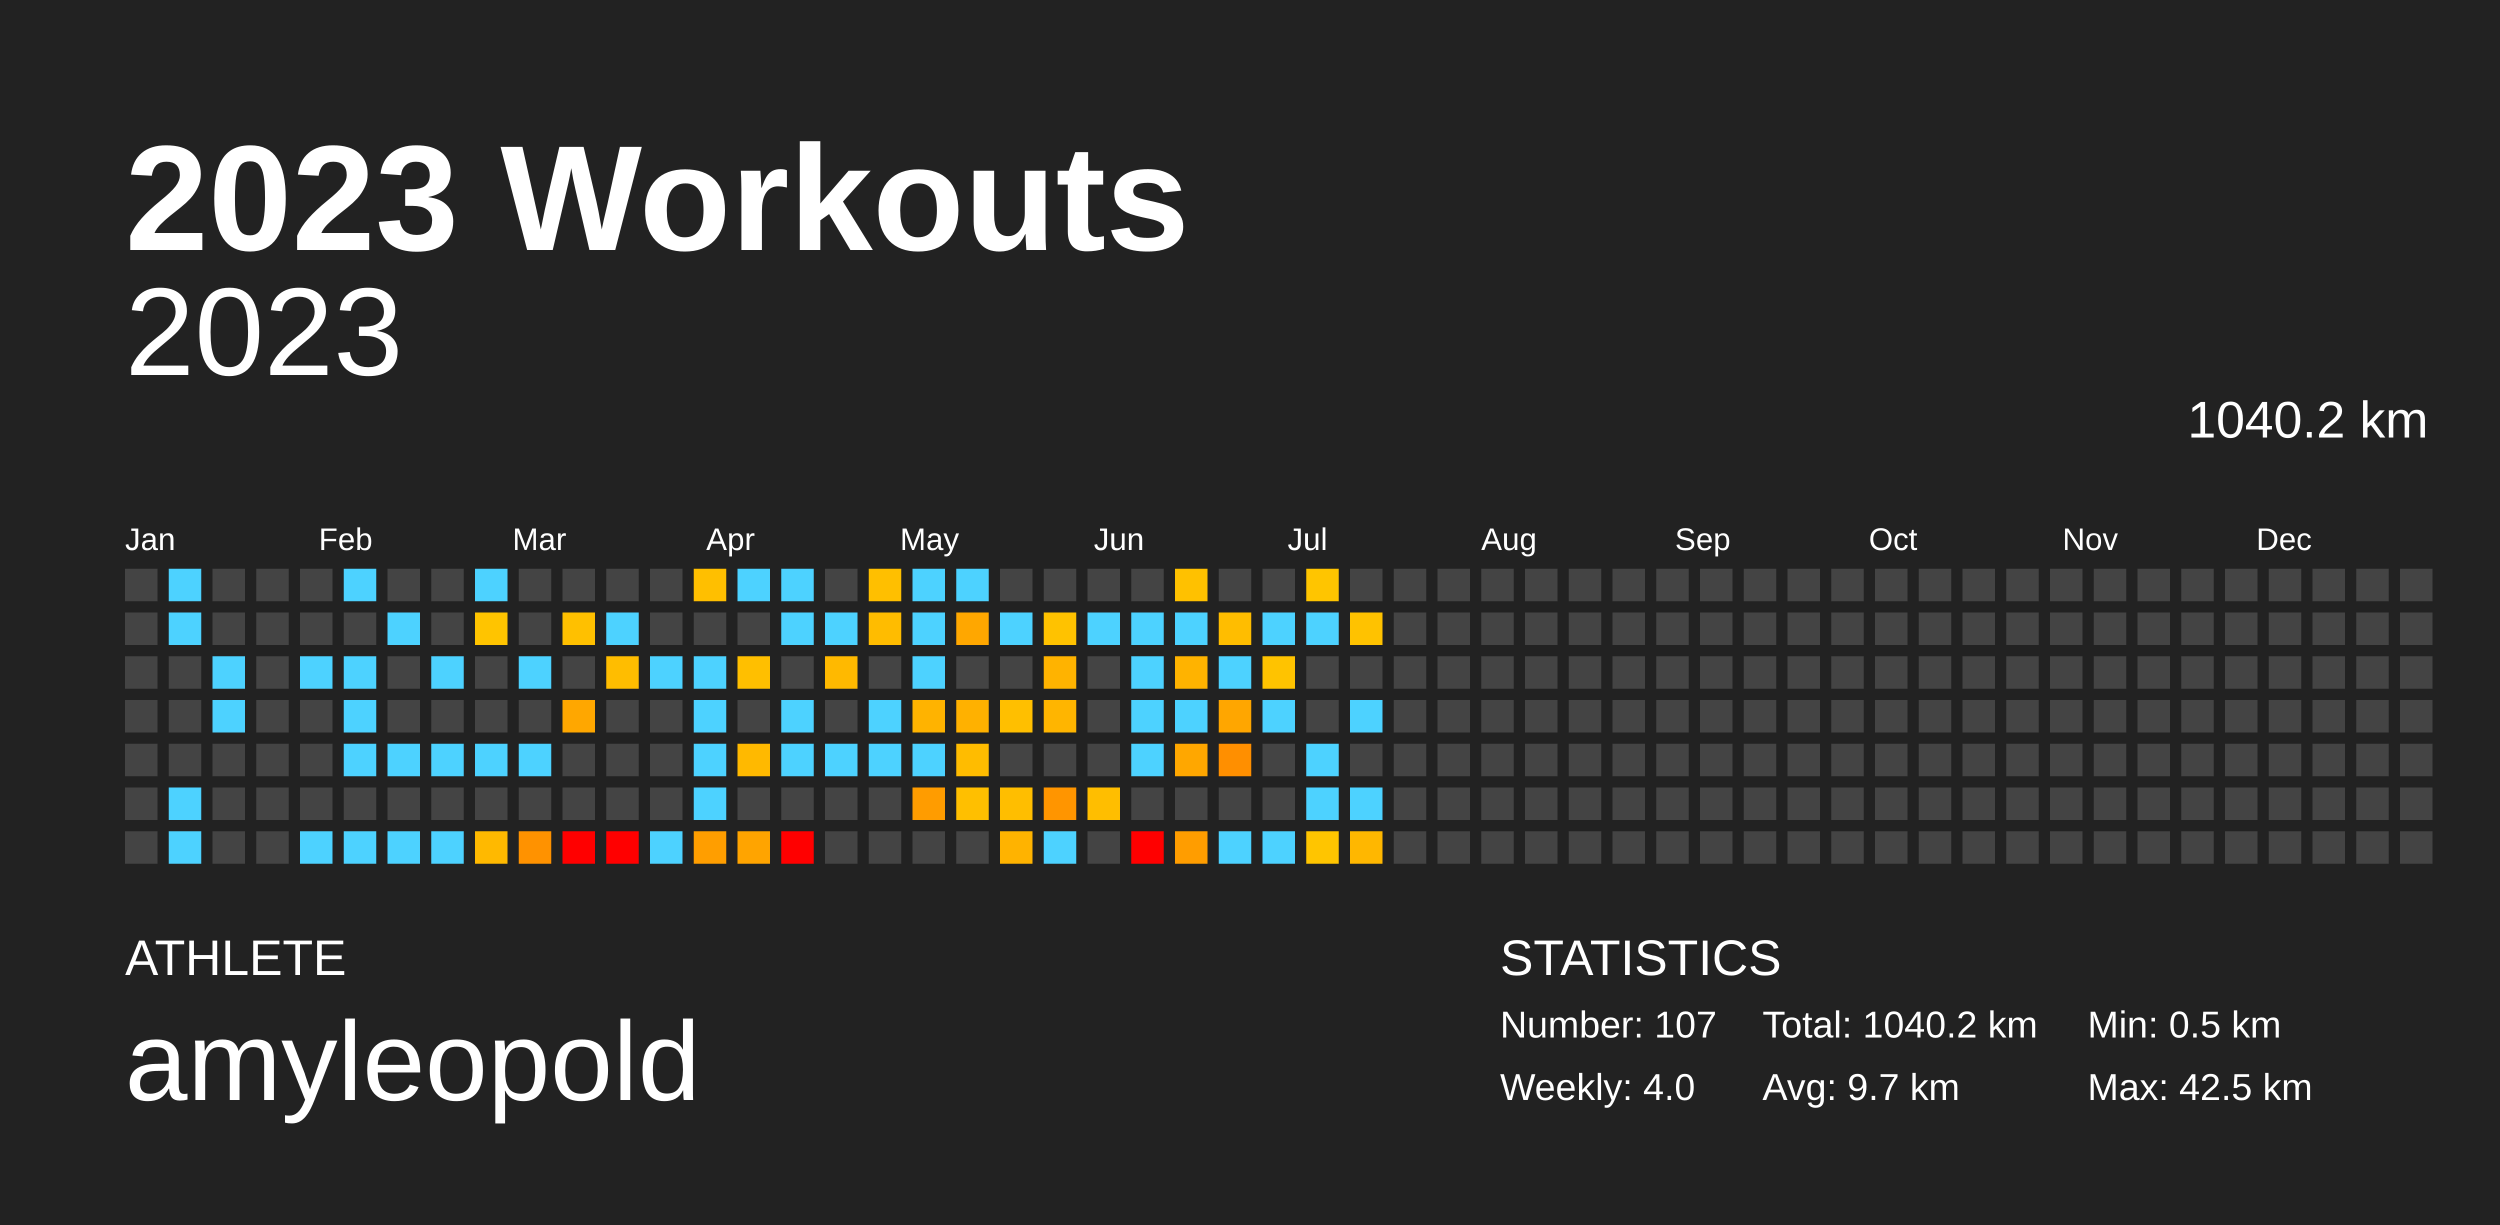
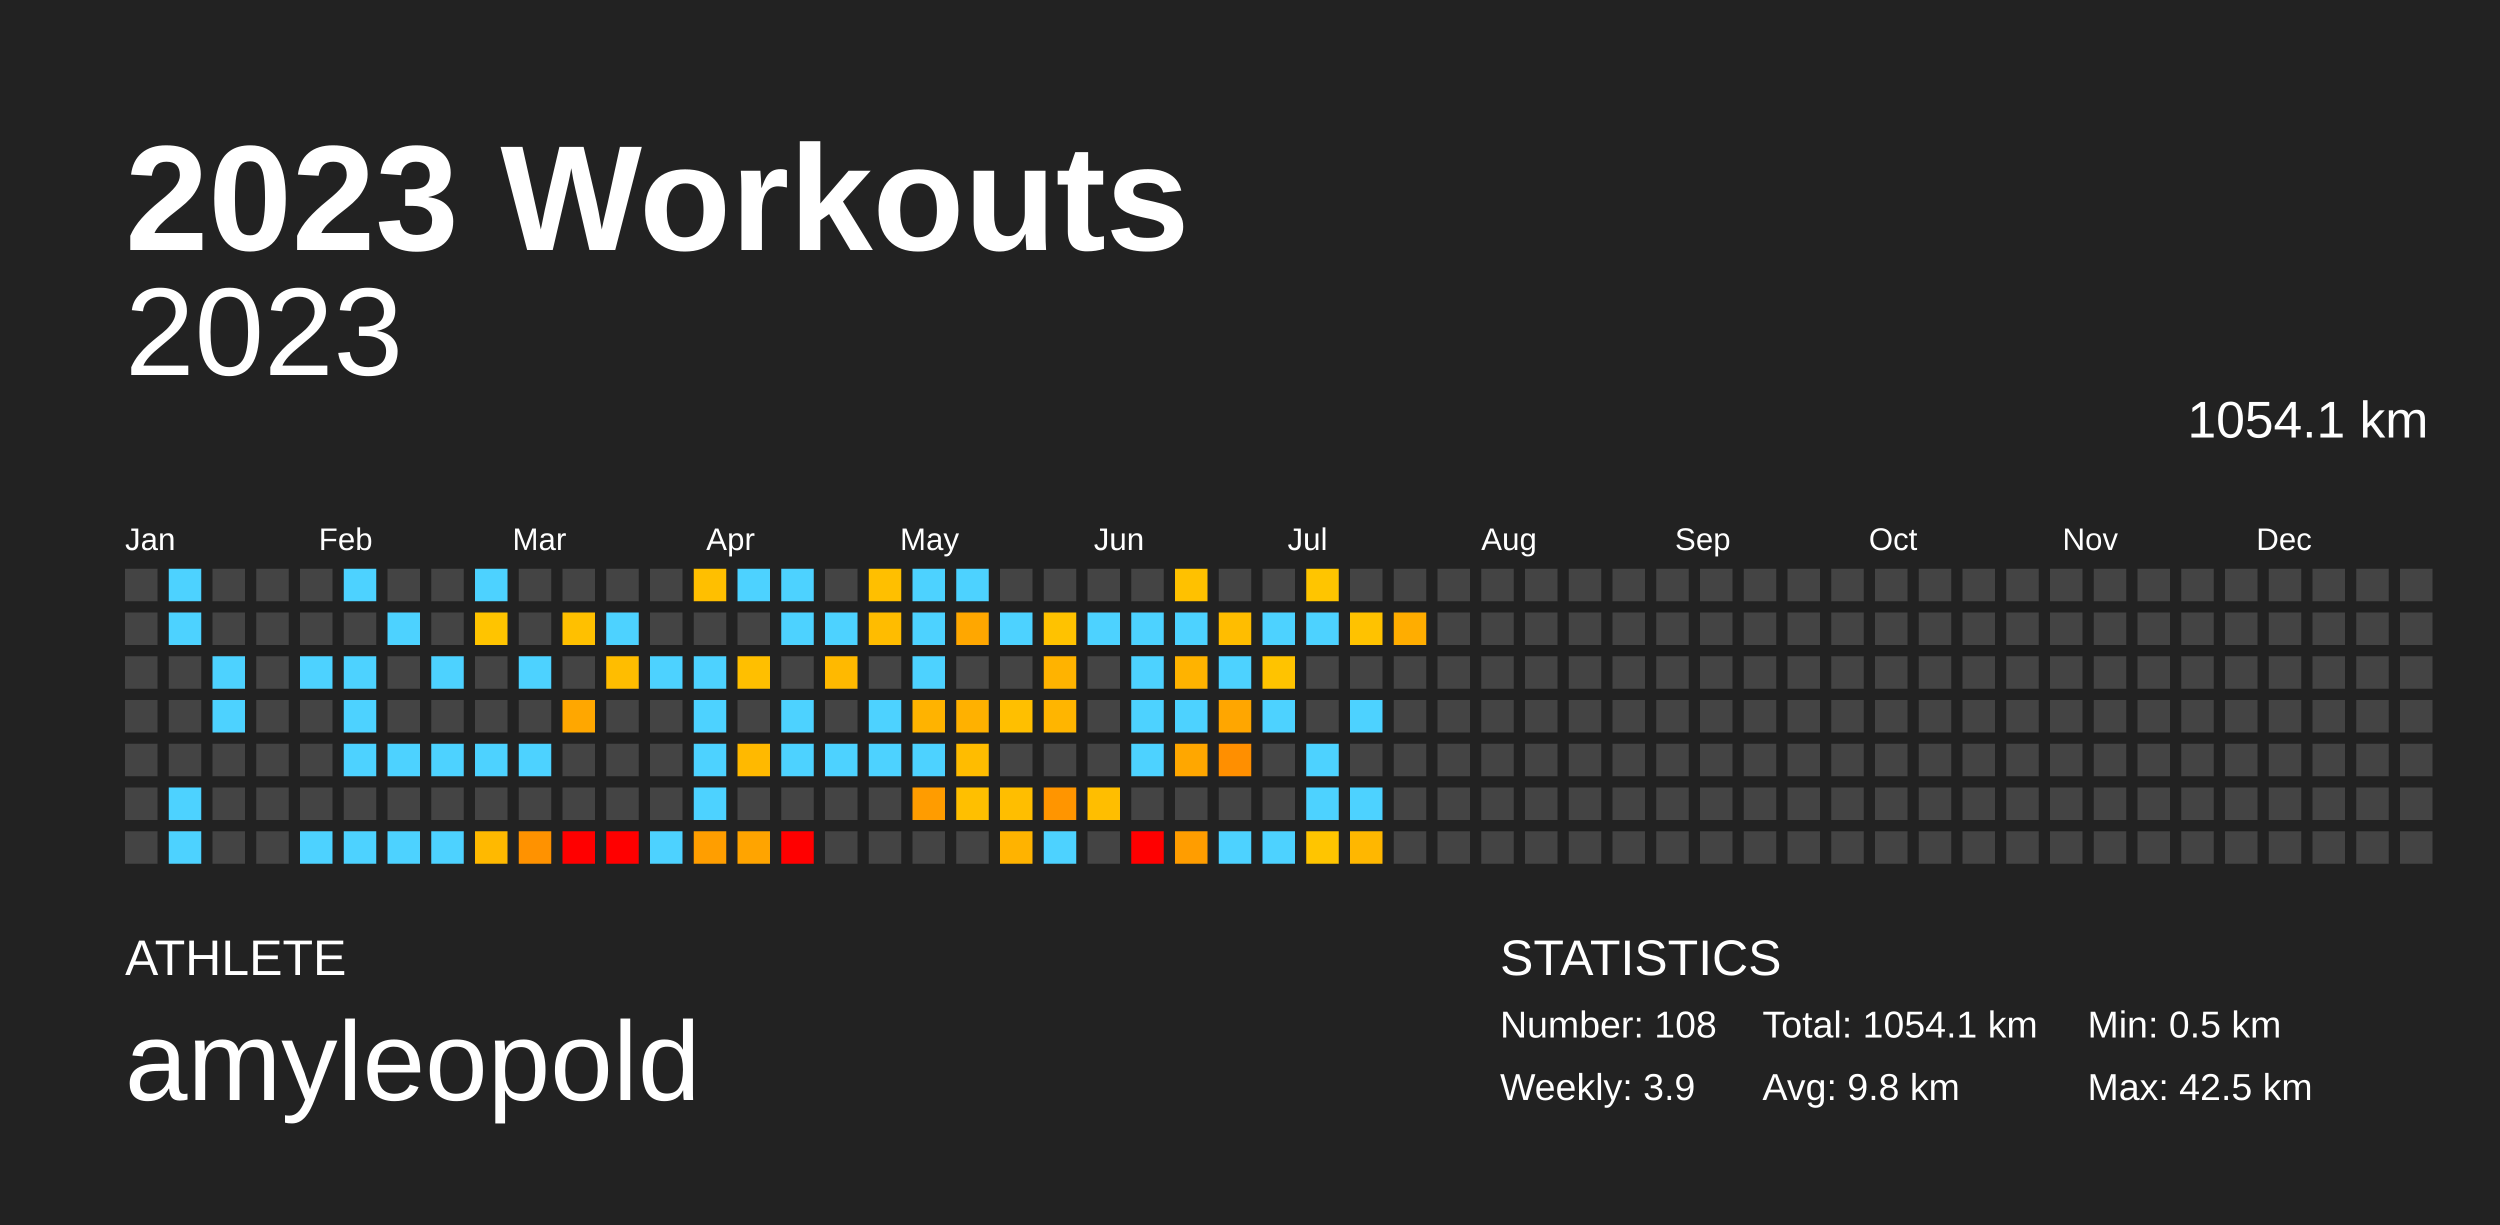
<svg xmlns="http://www.w3.org/2000/svg" baseProfile="full" height="98mm" version="1.1" viewBox="0,0,200,98" width="200mm">
  <defs />
  <rect fill="#222222" height="98" width="200" x="0" y="0" />
  <text fill="#FFFFFF" style="font-size:12px; font-family:Arial; font-weight:bold;" x="10" y="20">2023 Workouts</text>
  <text fill="#FFFFFF" style="font-size:4px; font-family:Arial" x="10" y="78">ATHLETE</text>
  <text fill="#FFFFFF" style="font-size:9px; font-family:Arial" x="10" y="88">amyleopold</text>
  <text fill="#FFFFFF" style="font-size:4px; font-family:Arial" x="120" y="78">STATISTICS</text>
-   <text fill="#FFFFFF" style="font-size:3px; font-family:Arial" x="120" y="83">Number: 107</text>
-   <text fill="#FFFFFF" style="font-size:3px; font-family:Arial" x="120" y="88">Weekly: 4.0</text>
-   <text fill="#FFFFFF" style="font-size:3px; font-family:Arial" x="141" y="83">Total: 1040.2 km</text>
-   <text fill="#FFFFFF" style="font-size:3px; font-family:Arial" x="141" y="88">Avg: 9.7 km</text>
+   <text fill="#FFFFFF" style="font-size:3px; font-family:Arial" x="120" y="83">Number: 108</text>
+   <text fill="#FFFFFF" style="font-size:3px; font-family:Arial" x="120" y="88">Weekly: 3.9</text>
+   <text fill="#FFFFFF" style="font-size:3px; font-family:Arial" x="141" y="83">Total: 1054.1 km</text>
+   <text fill="#FFFFFF" style="font-size:3px; font-family:Arial" x="141" y="88">Avg: 9.8 km</text>
  <text fill="#FFFFFF" style="font-size:3px; font-family:Arial" x="167" y="83">Min: 0.5 km</text>
  <text fill="#FFFFFF" style="font-size:3px; font-family:Arial" x="167" y="88">Max: 42.5 km</text>
  <text alignment-baseline="hanging" fill="#FFFFFF" style="font-size:10.0px; font-family:Arial;" x="10" y="30">2023</text>
-   <text alignment-baseline="hanging" fill="#FFFFFF" style="font-size:4.125px; font-family:Arial;" x="175" y="35">1040.2 km</text>
+   <text alignment-baseline="hanging" fill="#FFFFFF" style="font-size:4.125px; font-family:Arial;" x="175" y="35">1054.1 km</text>
  <text fill="#FFFFFF" style="font-size:2.5px; font-family:Arial" x="10.0" y="44">Jan</text>
  <text fill="#FFFFFF" style="font-size:2.5px; font-family:Arial" x="25.5" y="44">Feb</text>
  <text fill="#FFFFFF" style="font-size:2.5px; font-family:Arial" x="41.0" y="44">Mar</text>
  <text fill="#FFFFFF" style="font-size:2.5px; font-family:Arial" x="56.5" y="44">Apr</text>
  <text fill="#FFFFFF" style="font-size:2.5px; font-family:Arial" x="72.0" y="44">May</text>
  <text fill="#FFFFFF" style="font-size:2.5px; font-family:Arial" x="87.5" y="44">Jun</text>
  <text fill="#FFFFFF" style="font-size:2.5px; font-family:Arial" x="103.0" y="44">Jul</text>
  <text fill="#FFFFFF" style="font-size:2.5px; font-family:Arial" x="118.5" y="44">Aug</text>
  <text fill="#FFFFFF" style="font-size:2.5px; font-family:Arial" x="134.0" y="44">Sep</text>
  <text fill="#FFFFFF" style="font-size:2.5px; font-family:Arial" x="149.5" y="44">Oct</text>
  <text fill="#FFFFFF" style="font-size:2.5px; font-family:Arial" x="165.0" y="44">Nov</text>
  <text fill="#FFFFFF" style="font-size:2.5px; font-family:Arial" x="180.5" y="44">Dec</text>
  <rect fill="#444444" height="2.6" width="2.6" x="10.0" y="45.5" />
  <rect fill="#444444" height="2.6" width="2.6" x="10.0" y="49.0" />
  <rect fill="#444444" height="2.6" width="2.6" x="10.0" y="52.5" />
  <rect fill="#444444" height="2.6" width="2.6" x="10.0" y="56.0" />
  <rect fill="#444444" height="2.6" width="2.6" x="10.0" y="59.5" />
  <rect fill="#444444" height="2.6" width="2.6" x="10.0" y="63.0" />
  <rect fill="#444444" height="2.6" width="2.6" x="10.0" y="66.5" />
  <rect fill="#4dd2ff" height="2.6" width="2.6" x="13.5" y="45.5" />
  <rect fill="#4dd2ff" height="2.6" width="2.6" x="13.5" y="49.0" />
  <rect fill="#444444" height="2.6" width="2.6" x="13.5" y="52.5" />
  <rect fill="#444444" height="2.6" width="2.6" x="13.5" y="56.0" />
  <rect fill="#444444" height="2.6" width="2.6" x="13.5" y="59.5" />
  <rect fill="#4dd2ff" height="2.6" width="2.6" x="13.5" y="63.0" />
  <rect fill="#4dd2ff" height="2.6" width="2.6" x="13.5" y="66.5" />
  <rect fill="#444444" height="2.6" width="2.6" x="17.0" y="45.5" />
  <rect fill="#444444" height="2.6" width="2.6" x="17.0" y="49.0" />
  <rect fill="#4dd2ff" height="2.6" width="2.6" x="17.0" y="52.5" />
  <rect fill="#4dd2ff" height="2.6" width="2.6" x="17.0" y="56.0" />
  <rect fill="#444444" height="2.6" width="2.6" x="17.0" y="59.5" />
  <rect fill="#444444" height="2.6" width="2.6" x="17.0" y="63.0" />
  <rect fill="#444444" height="2.6" width="2.6" x="17.0" y="66.5" />
  <rect fill="#444444" height="2.6" width="2.6" x="20.5" y="45.5" />
  <rect fill="#444444" height="2.6" width="2.6" x="20.5" y="49.0" />
  <rect fill="#444444" height="2.6" width="2.6" x="20.5" y="52.5" />
  <rect fill="#444444" height="2.6" width="2.6" x="20.5" y="56.0" />
  <rect fill="#444444" height="2.6" width="2.6" x="20.5" y="59.5" />
  <rect fill="#444444" height="2.6" width="2.6" x="20.5" y="63.0" />
  <rect fill="#444444" height="2.6" width="2.6" x="20.5" y="66.5" />
  <rect fill="#444444" height="2.6" width="2.6" x="24.0" y="45.5" />
  <rect fill="#444444" height="2.6" width="2.6" x="24.0" y="49.0" />
  <rect fill="#4dd2ff" height="2.6" width="2.6" x="24.0" y="52.5" />
  <rect fill="#444444" height="2.6" width="2.6" x="24.0" y="56.0" />
  <rect fill="#444444" height="2.6" width="2.6" x="24.0" y="59.5" />
  <rect fill="#444444" height="2.6" width="2.6" x="24.0" y="63.0" />
  <rect fill="#4dd2ff" height="2.6" width="2.6" x="24.0" y="66.5" />
  <rect fill="#4dd2ff" height="2.6" width="2.6" x="27.5" y="45.5" />
  <rect fill="#444444" height="2.6" width="2.6" x="27.5" y="49.0" />
  <rect fill="#4dd2ff" height="2.6" width="2.6" x="27.5" y="52.5" />
  <rect fill="#4dd2ff" height="2.6" width="2.6" x="27.5" y="56.0" />
  <rect fill="#4dd2ff" height="2.6" width="2.6" x="27.5" y="59.5" />
  <rect fill="#444444" height="2.6" width="2.6" x="27.5" y="63.0" />
  <rect fill="#4dd2ff" height="2.6" width="2.6" x="27.5" y="66.5" />
  <rect fill="#444444" height="2.6" width="2.6" x="31.0" y="45.5" />
  <rect fill="#4dd2ff" height="2.6" width="2.6" x="31.0" y="49.0" />
  <rect fill="#444444" height="2.6" width="2.6" x="31.0" y="52.5" />
  <rect fill="#444444" height="2.6" width="2.6" x="31.0" y="56.0" />
  <rect fill="#4dd2ff" height="2.6" width="2.6" x="31.0" y="59.5" />
  <rect fill="#444444" height="2.6" width="2.6" x="31.0" y="63.0" />
  <rect fill="#4dd2ff" height="2.6" width="2.6" x="31.0" y="66.5" />
  <rect fill="#444444" height="2.6" width="2.6" x="34.5" y="45.5" />
  <rect fill="#444444" height="2.6" width="2.6" x="34.5" y="49.0" />
  <rect fill="#4dd2ff" height="2.6" width="2.6" x="34.5" y="52.5" />
  <rect fill="#444444" height="2.6" width="2.6" x="34.5" y="56.0" />
  <rect fill="#4dd2ff" height="2.6" width="2.6" x="34.5" y="59.5" />
  <rect fill="#444444" height="2.6" width="2.6" x="34.5" y="63.0" />
  <rect fill="#4dd2ff" height="2.6" width="2.6" x="34.5" y="66.5" />
  <rect fill="#4dd2ff" height="2.6" width="2.6" x="38.0" y="45.5" />
  <rect fill="#ffc400" height="2.6" width="2.6" x="38.0" y="49.0" />
  <rect fill="#444444" height="2.6" width="2.6" x="38.0" y="52.5" />
  <rect fill="#444444" height="2.6" width="2.6" x="38.0" y="56.0" />
  <rect fill="#4dd2ff" height="2.6" width="2.6" x="38.0" y="59.5" />
  <rect fill="#444444" height="2.6" width="2.6" x="38.0" y="63.0" />
  <rect fill="#ffb900" height="2.6" width="2.6" x="38.0" y="66.5" />
  <rect fill="#444444" height="2.6" width="2.6" x="41.5" y="45.5" />
  <rect fill="#444444" height="2.6" width="2.6" x="41.5" y="49.0" />
  <rect fill="#4dd2ff" height="2.6" width="2.6" x="41.5" y="52.5" />
  <rect fill="#444444" height="2.6" width="2.6" x="41.5" y="56.0" />
  <rect fill="#4dd2ff" height="2.6" width="2.6" x="41.5" y="59.5" />
  <rect fill="#444444" height="2.6" width="2.6" x="41.5" y="63.0" />
  <rect fill="#ff9200" height="2.6" width="2.6" x="41.5" y="66.5" />
  <rect fill="#444444" height="2.6" width="2.6" x="45.0" y="45.5" />
  <rect fill="#ffc000" height="2.6" width="2.6" x="45.0" y="49.0" />
  <rect fill="#444444" height="2.6" width="2.6" x="45.0" y="52.5" />
  <rect fill="#ffa700" height="2.6" width="2.6" x="45.0" y="56.0" />
  <rect fill="#444444" height="2.6" width="2.6" x="45.0" y="59.5" />
  <rect fill="#444444" height="2.6" width="2.6" x="45.0" y="63.0" />
  <rect fill="red" height="2.6" width="2.6" x="45.0" y="66.5" />
  <rect fill="#444444" height="2.6" width="2.6" x="48.5" y="45.5" />
  <rect fill="#4dd2ff" height="2.6" width="2.6" x="48.5" y="49.0" />
  <rect fill="#ffbd00" height="2.6" width="2.6" x="48.5" y="52.5" />
  <rect fill="#444444" height="2.6" width="2.6" x="48.5" y="56.0" />
  <rect fill="#444444" height="2.6" width="2.6" x="48.5" y="59.5" />
  <rect fill="#444444" height="2.6" width="2.6" x="48.5" y="63.0" />
  <rect fill="red" height="2.6" width="2.6" x="48.5" y="66.5" />
  <rect fill="#444444" height="2.6" width="2.6" x="52.0" y="45.5" />
  <rect fill="#444444" height="2.6" width="2.6" x="52.0" y="49.0" />
  <rect fill="#4dd2ff" height="2.6" width="2.6" x="52.0" y="52.5" />
  <rect fill="#444444" height="2.6" width="2.6" x="52.0" y="56.0" />
  <rect fill="#444444" height="2.6" width="2.6" x="52.0" y="59.5" />
  <rect fill="#444444" height="2.6" width="2.6" x="52.0" y="63.0" />
  <rect fill="#4dd2ff" height="2.6" width="2.6" x="52.0" y="66.5" />
  <rect fill="#ffbf00" height="2.6" width="2.6" x="55.5" y="45.5" />
  <rect fill="#444444" height="2.6" width="2.6" x="55.5" y="49.0" />
  <rect fill="#4dd2ff" height="2.6" width="2.6" x="55.5" y="52.5" />
  <rect fill="#4dd2ff" height="2.6" width="2.6" x="55.5" y="56.0" />
  <rect fill="#4dd2ff" height="2.6" width="2.6" x="55.5" y="59.5" />
  <rect fill="#4dd2ff" height="2.6" width="2.6" x="55.5" y="63.0" />
  <rect fill="#ff9e00" height="2.6" width="2.6" x="55.5" y="66.5" />
  <rect fill="#4dd2ff" height="2.6" width="2.6" x="59.0" y="45.5" />
  <rect fill="#444444" height="2.6" width="2.6" x="59.0" y="49.0" />
  <rect fill="#ffbf00" height="2.6" width="2.6" x="59.0" y="52.5" />
  <rect fill="#444444" height="2.6" width="2.6" x="59.0" y="56.0" />
  <rect fill="#ffb900" height="2.6" width="2.6" x="59.0" y="59.5" />
  <rect fill="#444444" height="2.6" width="2.6" x="59.0" y="63.0" />
  <rect fill="#ffa400" height="2.6" width="2.6" x="59.0" y="66.5" />
  <rect fill="#4dd2ff" height="2.6" width="2.6" x="62.5" y="45.5" />
  <rect fill="#4dd2ff" height="2.6" width="2.6" x="62.5" y="49.0" />
  <rect fill="#444444" height="2.6" width="2.6" x="62.5" y="52.5" />
  <rect fill="#4dd2ff" height="2.6" width="2.6" x="62.5" y="56.0" />
  <rect fill="#4dd2ff" height="2.6" width="2.6" x="62.5" y="59.5" />
  <rect fill="#444444" height="2.6" width="2.6" x="62.5" y="63.0" />
  <rect fill="red" height="2.6" width="2.6" x="62.5" y="66.5" />
  <rect fill="#444444" height="2.6" width="2.6" x="66.0" y="45.5" />
  <rect fill="#4dd2ff" height="2.6" width="2.6" x="66.0" y="49.0" />
  <rect fill="#ffb900" height="2.6" width="2.6" x="66.0" y="52.5" />
  <rect fill="#444444" height="2.6" width="2.6" x="66.0" y="56.0" />
  <rect fill="#4dd2ff" height="2.6" width="2.6" x="66.0" y="59.5" />
  <rect fill="#444444" height="2.6" width="2.6" x="66.0" y="63.0" />
  <rect fill="#444444" height="2.6" width="2.6" x="66.0" y="66.5" />
  <rect fill="#ffbf00" height="2.6" width="2.6" x="69.5" y="45.5" />
  <rect fill="#ffbc00" height="2.6" width="2.6" x="69.5" y="49.0" />
  <rect fill="#444444" height="2.6" width="2.6" x="69.5" y="52.5" />
  <rect fill="#4dd2ff" height="2.6" width="2.6" x="69.5" y="56.0" />
  <rect fill="#4dd2ff" height="2.6" width="2.6" x="69.5" y="59.5" />
  <rect fill="#444444" height="2.6" width="2.6" x="69.5" y="63.0" />
  <rect fill="#444444" height="2.6" width="2.6" x="69.5" y="66.5" />
  <rect fill="#4dd2ff" height="2.6" width="2.6" x="73.0" y="45.5" />
  <rect fill="#4dd2ff" height="2.6" width="2.6" x="73.0" y="49.0" />
  <rect fill="#4dd2ff" height="2.6" width="2.6" x="73.0" y="52.5" />
  <rect fill="#ffb300" height="2.6" width="2.6" x="73.0" y="56.0" />
  <rect fill="#4dd2ff" height="2.6" width="2.6" x="73.0" y="59.5" />
  <rect fill="#ff9c00" height="2.6" width="2.6" x="73.0" y="63.0" />
  <rect fill="#444444" height="2.6" width="2.6" x="73.0" y="66.5" />
  <rect fill="#4dd2ff" height="2.6" width="2.6" x="76.5" y="45.5" />
  <rect fill="#ffa700" height="2.6" width="2.6" x="76.5" y="49.0" />
  <rect fill="#444444" height="2.6" width="2.6" x="76.5" y="52.5" />
  <rect fill="#ffb100" height="2.6" width="2.6" x="76.5" y="56.0" />
  <rect fill="#ffbc00" height="2.6" width="2.6" x="76.5" y="59.5" />
  <rect fill="#ffbf00" height="2.6" width="2.6" x="76.5" y="63.0" />
  <rect fill="#444444" height="2.6" width="2.6" x="76.5" y="66.5" />
  <rect fill="#444444" height="2.6" width="2.6" x="80.0" y="45.5" />
  <rect fill="#4dd2ff" height="2.6" width="2.6" x="80.0" y="49.0" />
  <rect fill="#444444" height="2.6" width="2.6" x="80.0" y="52.5" />
  <rect fill="#ffbf00" height="2.6" width="2.6" x="80.0" y="56.0" />
  <rect fill="#444444" height="2.6" width="2.6" x="80.0" y="59.5" />
  <rect fill="#ffbe00" height="2.6" width="2.6" x="80.0" y="63.0" />
  <rect fill="#ffb300" height="2.6" width="2.6" x="80.0" y="66.5" />
  <rect fill="#444444" height="2.6" width="2.6" x="83.5" y="45.5" />
  <rect fill="#ffc200" height="2.6" width="2.6" x="83.5" y="49.0" />
  <rect fill="#ffb300" height="2.6" width="2.6" x="83.5" y="52.5" />
  <rect fill="#ffb500" height="2.6" width="2.6" x="83.5" y="56.0" />
  <rect fill="#444444" height="2.6" width="2.6" x="83.5" y="59.5" />
  <rect fill="#ff9500" height="2.6" width="2.6" x="83.5" y="63.0" />
  <rect fill="#4dd2ff" height="2.6" width="2.6" x="83.5" y="66.5" />
  <rect fill="#444444" height="2.6" width="2.6" x="87.0" y="45.5" />
  <rect fill="#4dd2ff" height="2.6" width="2.6" x="87.0" y="49.0" />
  <rect fill="#444444" height="2.6" width="2.6" x="87.0" y="52.5" />
  <rect fill="#444444" height="2.6" width="2.6" x="87.0" y="56.0" />
  <rect fill="#444444" height="2.6" width="2.6" x="87.0" y="59.5" />
  <rect fill="#ffbe00" height="2.6" width="2.6" x="87.0" y="63.0" />
  <rect fill="#444444" height="2.6" width="2.6" x="87.0" y="66.5" />
  <rect fill="#444444" height="2.6" width="2.6" x="90.5" y="45.5" />
  <rect fill="#4dd2ff" height="2.6" width="2.6" x="90.5" y="49.0" />
  <rect fill="#4dd2ff" height="2.6" width="2.6" x="90.5" y="52.5" />
  <rect fill="#4dd2ff" height="2.6" width="2.6" x="90.5" y="56.0" />
  <rect fill="#4dd2ff" height="2.6" width="2.6" x="90.5" y="59.5" />
  <rect fill="#444444" height="2.6" width="2.6" x="90.5" y="63.0" />
  <rect fill="red" height="2.6" width="2.6" x="90.5" y="66.5" />
  <rect fill="#ffc100" height="2.6" width="2.6" x="94.0" y="45.5" />
  <rect fill="#4dd2ff" height="2.6" width="2.6" x="94.0" y="49.0" />
  <rect fill="#ffb300" height="2.6" width="2.6" x="94.0" y="52.5" />
  <rect fill="#4dd2ff" height="2.6" width="2.6" x="94.0" y="56.0" />
  <rect fill="#ffa700" height="2.6" width="2.6" x="94.0" y="59.5" />
  <rect fill="#444444" height="2.6" width="2.6" x="94.0" y="63.0" />
  <rect fill="#ff9d00" height="2.6" width="2.6" x="94.0" y="66.5" />
  <rect fill="#444444" height="2.6" width="2.6" x="97.5" y="45.5" />
  <rect fill="#ffbd00" height="2.6" width="2.6" x="97.5" y="49.0" />
  <rect fill="#4dd2ff" height="2.6" width="2.6" x="97.5" y="52.5" />
  <rect fill="#ffa600" height="2.6" width="2.6" x="97.5" y="56.0" />
  <rect fill="#ff8f00" height="2.6" width="2.6" x="97.5" y="59.5" />
  <rect fill="#444444" height="2.6" width="2.6" x="97.5" y="63.0" />
  <rect fill="#4dd2ff" height="2.6" width="2.6" x="97.5" y="66.5" />
  <rect fill="#444444" height="2.6" width="2.6" x="101.0" y="45.5" />
  <rect fill="#4dd2ff" height="2.6" width="2.6" x="101.0" y="49.0" />
  <rect fill="#ffc300" height="2.6" width="2.6" x="101.0" y="52.5" />
  <rect fill="#4dd2ff" height="2.6" width="2.6" x="101.0" y="56.0" />
  <rect fill="#444444" height="2.6" width="2.6" x="101.0" y="59.5" />
  <rect fill="#444444" height="2.6" width="2.6" x="101.0" y="63.0" />
  <rect fill="#4dd2ff" height="2.6" width="2.6" x="101.0" y="66.5" />
  <rect fill="#ffc500" height="2.6" width="2.6" x="104.5" y="45.5" />
  <rect fill="#4dd2ff" height="2.6" width="2.6" x="104.5" y="49.0" />
  <rect fill="#444444" height="2.6" width="2.6" x="104.5" y="52.5" />
  <rect fill="#444444" height="2.6" width="2.6" x="104.5" y="56.0" />
  <rect fill="#4dd2ff" height="2.6" width="2.6" x="104.5" y="59.5" />
  <rect fill="#4dd2ff" height="2.6" width="2.6" x="104.5" y="63.0" />
  <rect fill="#ffc500" height="2.6" width="2.6" x="104.5" y="66.5" />
  <rect fill="#444444" height="2.6" width="2.6" x="108.0" y="45.5" />
  <rect fill="#ffc200" height="2.6" width="2.6" x="108.0" y="49.0" />
  <rect fill="#444444" height="2.6" width="2.6" x="108.0" y="52.5" />
  <rect fill="#4dd2ff" height="2.6" width="2.6" x="108.0" y="56.0" />
  <rect fill="#444444" height="2.6" width="2.6" x="108.0" y="59.5" />
  <rect fill="#4dd2ff" height="2.6" width="2.6" x="108.0" y="63.0" />
  <rect fill="#ffb700" height="2.6" width="2.6" x="108.0" y="66.5" />
  <rect fill="#444444" height="2.6" width="2.6" x="111.5" y="45.5" />
-   <rect fill="#444444" height="2.6" width="2.6" x="111.5" y="49.0" />
+   <rect fill="#ffad00" height="2.6" width="2.6" x="111.5" y="49.0" />
  <rect fill="#444444" height="2.6" width="2.6" x="111.5" y="52.5" />
  <rect fill="#444444" height="2.6" width="2.6" x="111.5" y="56.0" />
  <rect fill="#444444" height="2.6" width="2.6" x="111.5" y="59.5" />
  <rect fill="#444444" height="2.6" width="2.6" x="111.5" y="63.0" />
  <rect fill="#444444" height="2.6" width="2.6" x="111.5" y="66.5" />
  <rect fill="#444444" height="2.6" width="2.6" x="115.0" y="45.5" />
  <rect fill="#444444" height="2.6" width="2.6" x="115.0" y="49.0" />
  <rect fill="#444444" height="2.6" width="2.6" x="115.0" y="52.5" />
  <rect fill="#444444" height="2.6" width="2.6" x="115.0" y="56.0" />
  <rect fill="#444444" height="2.6" width="2.6" x="115.0" y="59.5" />
  <rect fill="#444444" height="2.6" width="2.6" x="115.0" y="63.0" />
  <rect fill="#444444" height="2.6" width="2.6" x="115.0" y="66.5" />
  <rect fill="#444444" height="2.6" width="2.6" x="118.5" y="45.5" />
  <rect fill="#444444" height="2.6" width="2.6" x="118.5" y="49.0" />
  <rect fill="#444444" height="2.6" width="2.6" x="118.5" y="52.5" />
  <rect fill="#444444" height="2.6" width="2.6" x="118.5" y="56.0" />
  <rect fill="#444444" height="2.6" width="2.6" x="118.5" y="59.5" />
  <rect fill="#444444" height="2.6" width="2.6" x="118.5" y="63.0" />
  <rect fill="#444444" height="2.6" width="2.6" x="118.5" y="66.5" />
  <rect fill="#444444" height="2.6" width="2.6" x="122.0" y="45.5" />
  <rect fill="#444444" height="2.6" width="2.6" x="122.0" y="49.0" />
  <rect fill="#444444" height="2.6" width="2.6" x="122.0" y="52.5" />
  <rect fill="#444444" height="2.6" width="2.6" x="122.0" y="56.0" />
  <rect fill="#444444" height="2.6" width="2.6" x="122.0" y="59.5" />
  <rect fill="#444444" height="2.6" width="2.6" x="122.0" y="63.0" />
  <rect fill="#444444" height="2.6" width="2.6" x="122.0" y="66.5" />
  <rect fill="#444444" height="2.6" width="2.6" x="125.5" y="45.5" />
  <rect fill="#444444" height="2.6" width="2.6" x="125.5" y="49.0" />
  <rect fill="#444444" height="2.6" width="2.6" x="125.5" y="52.5" />
  <rect fill="#444444" height="2.6" width="2.6" x="125.5" y="56.0" />
  <rect fill="#444444" height="2.6" width="2.6" x="125.5" y="59.5" />
  <rect fill="#444444" height="2.6" width="2.6" x="125.5" y="63.0" />
  <rect fill="#444444" height="2.6" width="2.6" x="125.5" y="66.5" />
  <rect fill="#444444" height="2.6" width="2.6" x="129.0" y="45.5" />
  <rect fill="#444444" height="2.6" width="2.6" x="129.0" y="49.0" />
  <rect fill="#444444" height="2.6" width="2.6" x="129.0" y="52.5" />
  <rect fill="#444444" height="2.6" width="2.6" x="129.0" y="56.0" />
  <rect fill="#444444" height="2.6" width="2.6" x="129.0" y="59.5" />
  <rect fill="#444444" height="2.6" width="2.6" x="129.0" y="63.0" />
  <rect fill="#444444" height="2.6" width="2.6" x="129.0" y="66.5" />
  <rect fill="#444444" height="2.6" width="2.6" x="132.5" y="45.5" />
  <rect fill="#444444" height="2.6" width="2.6" x="132.5" y="49.0" />
  <rect fill="#444444" height="2.6" width="2.6" x="132.5" y="52.5" />
  <rect fill="#444444" height="2.6" width="2.6" x="132.5" y="56.0" />
  <rect fill="#444444" height="2.6" width="2.6" x="132.5" y="59.5" />
  <rect fill="#444444" height="2.6" width="2.6" x="132.5" y="63.0" />
  <rect fill="#444444" height="2.6" width="2.6" x="132.5" y="66.5" />
  <rect fill="#444444" height="2.6" width="2.6" x="136.0" y="45.5" />
  <rect fill="#444444" height="2.6" width="2.6" x="136.0" y="49.0" />
  <rect fill="#444444" height="2.6" width="2.6" x="136.0" y="52.5" />
  <rect fill="#444444" height="2.6" width="2.6" x="136.0" y="56.0" />
  <rect fill="#444444" height="2.6" width="2.6" x="136.0" y="59.5" />
  <rect fill="#444444" height="2.6" width="2.6" x="136.0" y="63.0" />
  <rect fill="#444444" height="2.6" width="2.6" x="136.0" y="66.5" />
  <rect fill="#444444" height="2.6" width="2.6" x="139.5" y="45.5" />
  <rect fill="#444444" height="2.6" width="2.6" x="139.5" y="49.0" />
  <rect fill="#444444" height="2.6" width="2.6" x="139.5" y="52.5" />
  <rect fill="#444444" height="2.6" width="2.6" x="139.5" y="56.0" />
  <rect fill="#444444" height="2.6" width="2.6" x="139.5" y="59.5" />
  <rect fill="#444444" height="2.6" width="2.6" x="139.5" y="63.0" />
  <rect fill="#444444" height="2.6" width="2.6" x="139.5" y="66.5" />
  <rect fill="#444444" height="2.6" width="2.6" x="143.0" y="45.5" />
  <rect fill="#444444" height="2.6" width="2.6" x="143.0" y="49.0" />
  <rect fill="#444444" height="2.6" width="2.6" x="143.0" y="52.5" />
  <rect fill="#444444" height="2.6" width="2.6" x="143.0" y="56.0" />
  <rect fill="#444444" height="2.6" width="2.6" x="143.0" y="59.5" />
  <rect fill="#444444" height="2.6" width="2.6" x="143.0" y="63.0" />
  <rect fill="#444444" height="2.6" width="2.6" x="143.0" y="66.5" />
  <rect fill="#444444" height="2.6" width="2.6" x="146.5" y="45.5" />
  <rect fill="#444444" height="2.6" width="2.6" x="146.5" y="49.0" />
  <rect fill="#444444" height="2.6" width="2.6" x="146.5" y="52.5" />
  <rect fill="#444444" height="2.6" width="2.6" x="146.5" y="56.0" />
  <rect fill="#444444" height="2.6" width="2.6" x="146.5" y="59.5" />
  <rect fill="#444444" height="2.6" width="2.6" x="146.5" y="63.0" />
  <rect fill="#444444" height="2.6" width="2.6" x="146.5" y="66.5" />
  <rect fill="#444444" height="2.6" width="2.6" x="150.0" y="45.5" />
  <rect fill="#444444" height="2.6" width="2.6" x="150.0" y="49.0" />
  <rect fill="#444444" height="2.6" width="2.6" x="150.0" y="52.5" />
  <rect fill="#444444" height="2.6" width="2.6" x="150.0" y="56.0" />
  <rect fill="#444444" height="2.6" width="2.6" x="150.0" y="59.5" />
  <rect fill="#444444" height="2.6" width="2.6" x="150.0" y="63.0" />
  <rect fill="#444444" height="2.6" width="2.6" x="150.0" y="66.5" />
  <rect fill="#444444" height="2.6" width="2.6" x="153.5" y="45.5" />
  <rect fill="#444444" height="2.6" width="2.6" x="153.5" y="49.0" />
  <rect fill="#444444" height="2.6" width="2.6" x="153.5" y="52.5" />
  <rect fill="#444444" height="2.6" width="2.6" x="153.5" y="56.0" />
  <rect fill="#444444" height="2.6" width="2.6" x="153.5" y="59.5" />
  <rect fill="#444444" height="2.6" width="2.6" x="153.5" y="63.0" />
  <rect fill="#444444" height="2.6" width="2.6" x="153.5" y="66.5" />
  <rect fill="#444444" height="2.6" width="2.6" x="157.0" y="45.5" />
  <rect fill="#444444" height="2.6" width="2.6" x="157.0" y="49.0" />
  <rect fill="#444444" height="2.6" width="2.6" x="157.0" y="52.5" />
  <rect fill="#444444" height="2.6" width="2.6" x="157.0" y="56.0" />
  <rect fill="#444444" height="2.6" width="2.6" x="157.0" y="59.5" />
  <rect fill="#444444" height="2.6" width="2.6" x="157.0" y="63.0" />
  <rect fill="#444444" height="2.6" width="2.6" x="157.0" y="66.5" />
  <rect fill="#444444" height="2.6" width="2.6" x="160.5" y="45.5" />
  <rect fill="#444444" height="2.6" width="2.6" x="160.5" y="49.0" />
  <rect fill="#444444" height="2.6" width="2.6" x="160.5" y="52.5" />
  <rect fill="#444444" height="2.6" width="2.6" x="160.5" y="56.0" />
  <rect fill="#444444" height="2.6" width="2.6" x="160.5" y="59.5" />
  <rect fill="#444444" height="2.6" width="2.6" x="160.5" y="63.0" />
  <rect fill="#444444" height="2.6" width="2.6" x="160.5" y="66.5" />
  <rect fill="#444444" height="2.6" width="2.6" x="164.0" y="45.5" />
  <rect fill="#444444" height="2.6" width="2.6" x="164.0" y="49.0" />
  <rect fill="#444444" height="2.6" width="2.6" x="164.0" y="52.5" />
  <rect fill="#444444" height="2.6" width="2.6" x="164.0" y="56.0" />
  <rect fill="#444444" height="2.6" width="2.6" x="164.0" y="59.5" />
  <rect fill="#444444" height="2.6" width="2.6" x="164.0" y="63.0" />
  <rect fill="#444444" height="2.6" width="2.6" x="164.0" y="66.5" />
  <rect fill="#444444" height="2.6" width="2.6" x="167.5" y="45.5" />
  <rect fill="#444444" height="2.6" width="2.6" x="167.5" y="49.0" />
  <rect fill="#444444" height="2.6" width="2.6" x="167.5" y="52.5" />
  <rect fill="#444444" height="2.6" width="2.6" x="167.5" y="56.0" />
  <rect fill="#444444" height="2.6" width="2.6" x="167.5" y="59.5" />
  <rect fill="#444444" height="2.6" width="2.6" x="167.5" y="63.0" />
  <rect fill="#444444" height="2.6" width="2.6" x="167.5" y="66.5" />
  <rect fill="#444444" height="2.6" width="2.6" x="171.0" y="45.5" />
  <rect fill="#444444" height="2.6" width="2.6" x="171.0" y="49.0" />
  <rect fill="#444444" height="2.6" width="2.6" x="171.0" y="52.5" />
  <rect fill="#444444" height="2.6" width="2.6" x="171.0" y="56.0" />
  <rect fill="#444444" height="2.6" width="2.6" x="171.0" y="59.5" />
  <rect fill="#444444" height="2.6" width="2.6" x="171.0" y="63.0" />
  <rect fill="#444444" height="2.6" width="2.6" x="171.0" y="66.5" />
  <rect fill="#444444" height="2.6" width="2.6" x="174.5" y="45.5" />
  <rect fill="#444444" height="2.6" width="2.6" x="174.5" y="49.0" />
  <rect fill="#444444" height="2.6" width="2.6" x="174.5" y="52.5" />
  <rect fill="#444444" height="2.6" width="2.6" x="174.5" y="56.0" />
  <rect fill="#444444" height="2.6" width="2.6" x="174.5" y="59.5" />
  <rect fill="#444444" height="2.6" width="2.6" x="174.5" y="63.0" />
  <rect fill="#444444" height="2.6" width="2.6" x="174.5" y="66.5" />
  <rect fill="#444444" height="2.6" width="2.6" x="178.0" y="45.5" />
  <rect fill="#444444" height="2.6" width="2.6" x="178.0" y="49.0" />
  <rect fill="#444444" height="2.6" width="2.6" x="178.0" y="52.5" />
  <rect fill="#444444" height="2.6" width="2.6" x="178.0" y="56.0" />
  <rect fill="#444444" height="2.6" width="2.6" x="178.0" y="59.5" />
  <rect fill="#444444" height="2.6" width="2.6" x="178.0" y="63.0" />
  <rect fill="#444444" height="2.6" width="2.6" x="178.0" y="66.5" />
  <rect fill="#444444" height="2.6" width="2.6" x="181.5" y="45.5" />
  <rect fill="#444444" height="2.6" width="2.6" x="181.5" y="49.0" />
  <rect fill="#444444" height="2.6" width="2.6" x="181.5" y="52.5" />
  <rect fill="#444444" height="2.6" width="2.6" x="181.5" y="56.0" />
  <rect fill="#444444" height="2.6" width="2.6" x="181.5" y="59.5" />
  <rect fill="#444444" height="2.6" width="2.6" x="181.5" y="63.0" />
  <rect fill="#444444" height="2.6" width="2.6" x="181.5" y="66.5" />
  <rect fill="#444444" height="2.6" width="2.6" x="185.0" y="45.5" />
  <rect fill="#444444" height="2.6" width="2.6" x="185.0" y="49.0" />
  <rect fill="#444444" height="2.6" width="2.6" x="185.0" y="52.5" />
  <rect fill="#444444" height="2.6" width="2.6" x="185.0" y="56.0" />
  <rect fill="#444444" height="2.6" width="2.6" x="185.0" y="59.5" />
  <rect fill="#444444" height="2.6" width="2.6" x="185.0" y="63.0" />
  <rect fill="#444444" height="2.6" width="2.6" x="185.0" y="66.5" />
  <rect fill="#444444" height="2.6" width="2.6" x="188.5" y="45.5" />
  <rect fill="#444444" height="2.6" width="2.6" x="188.5" y="49.0" />
  <rect fill="#444444" height="2.6" width="2.6" x="188.5" y="52.5" />
  <rect fill="#444444" height="2.6" width="2.6" x="188.5" y="56.0" />
  <rect fill="#444444" height="2.6" width="2.6" x="188.5" y="59.5" />
  <rect fill="#444444" height="2.6" width="2.6" x="188.5" y="63.0" />
  <rect fill="#444444" height="2.6" width="2.6" x="188.5" y="66.5" />
  <rect fill="#444444" height="2.6" width="2.6" x="192.0" y="45.5" />
  <rect fill="#444444" height="2.6" width="2.6" x="192.0" y="49.0" />
  <rect fill="#444444" height="2.6" width="2.6" x="192.0" y="52.5" />
  <rect fill="#444444" height="2.6" width="2.6" x="192.0" y="56.0" />
  <rect fill="#444444" height="2.6" width="2.6" x="192.0" y="59.5" />
  <rect fill="#444444" height="2.6" width="2.6" x="192.0" y="63.0" />
  <rect fill="#444444" height="2.6" width="2.6" x="192.0" y="66.5" />
</svg>
